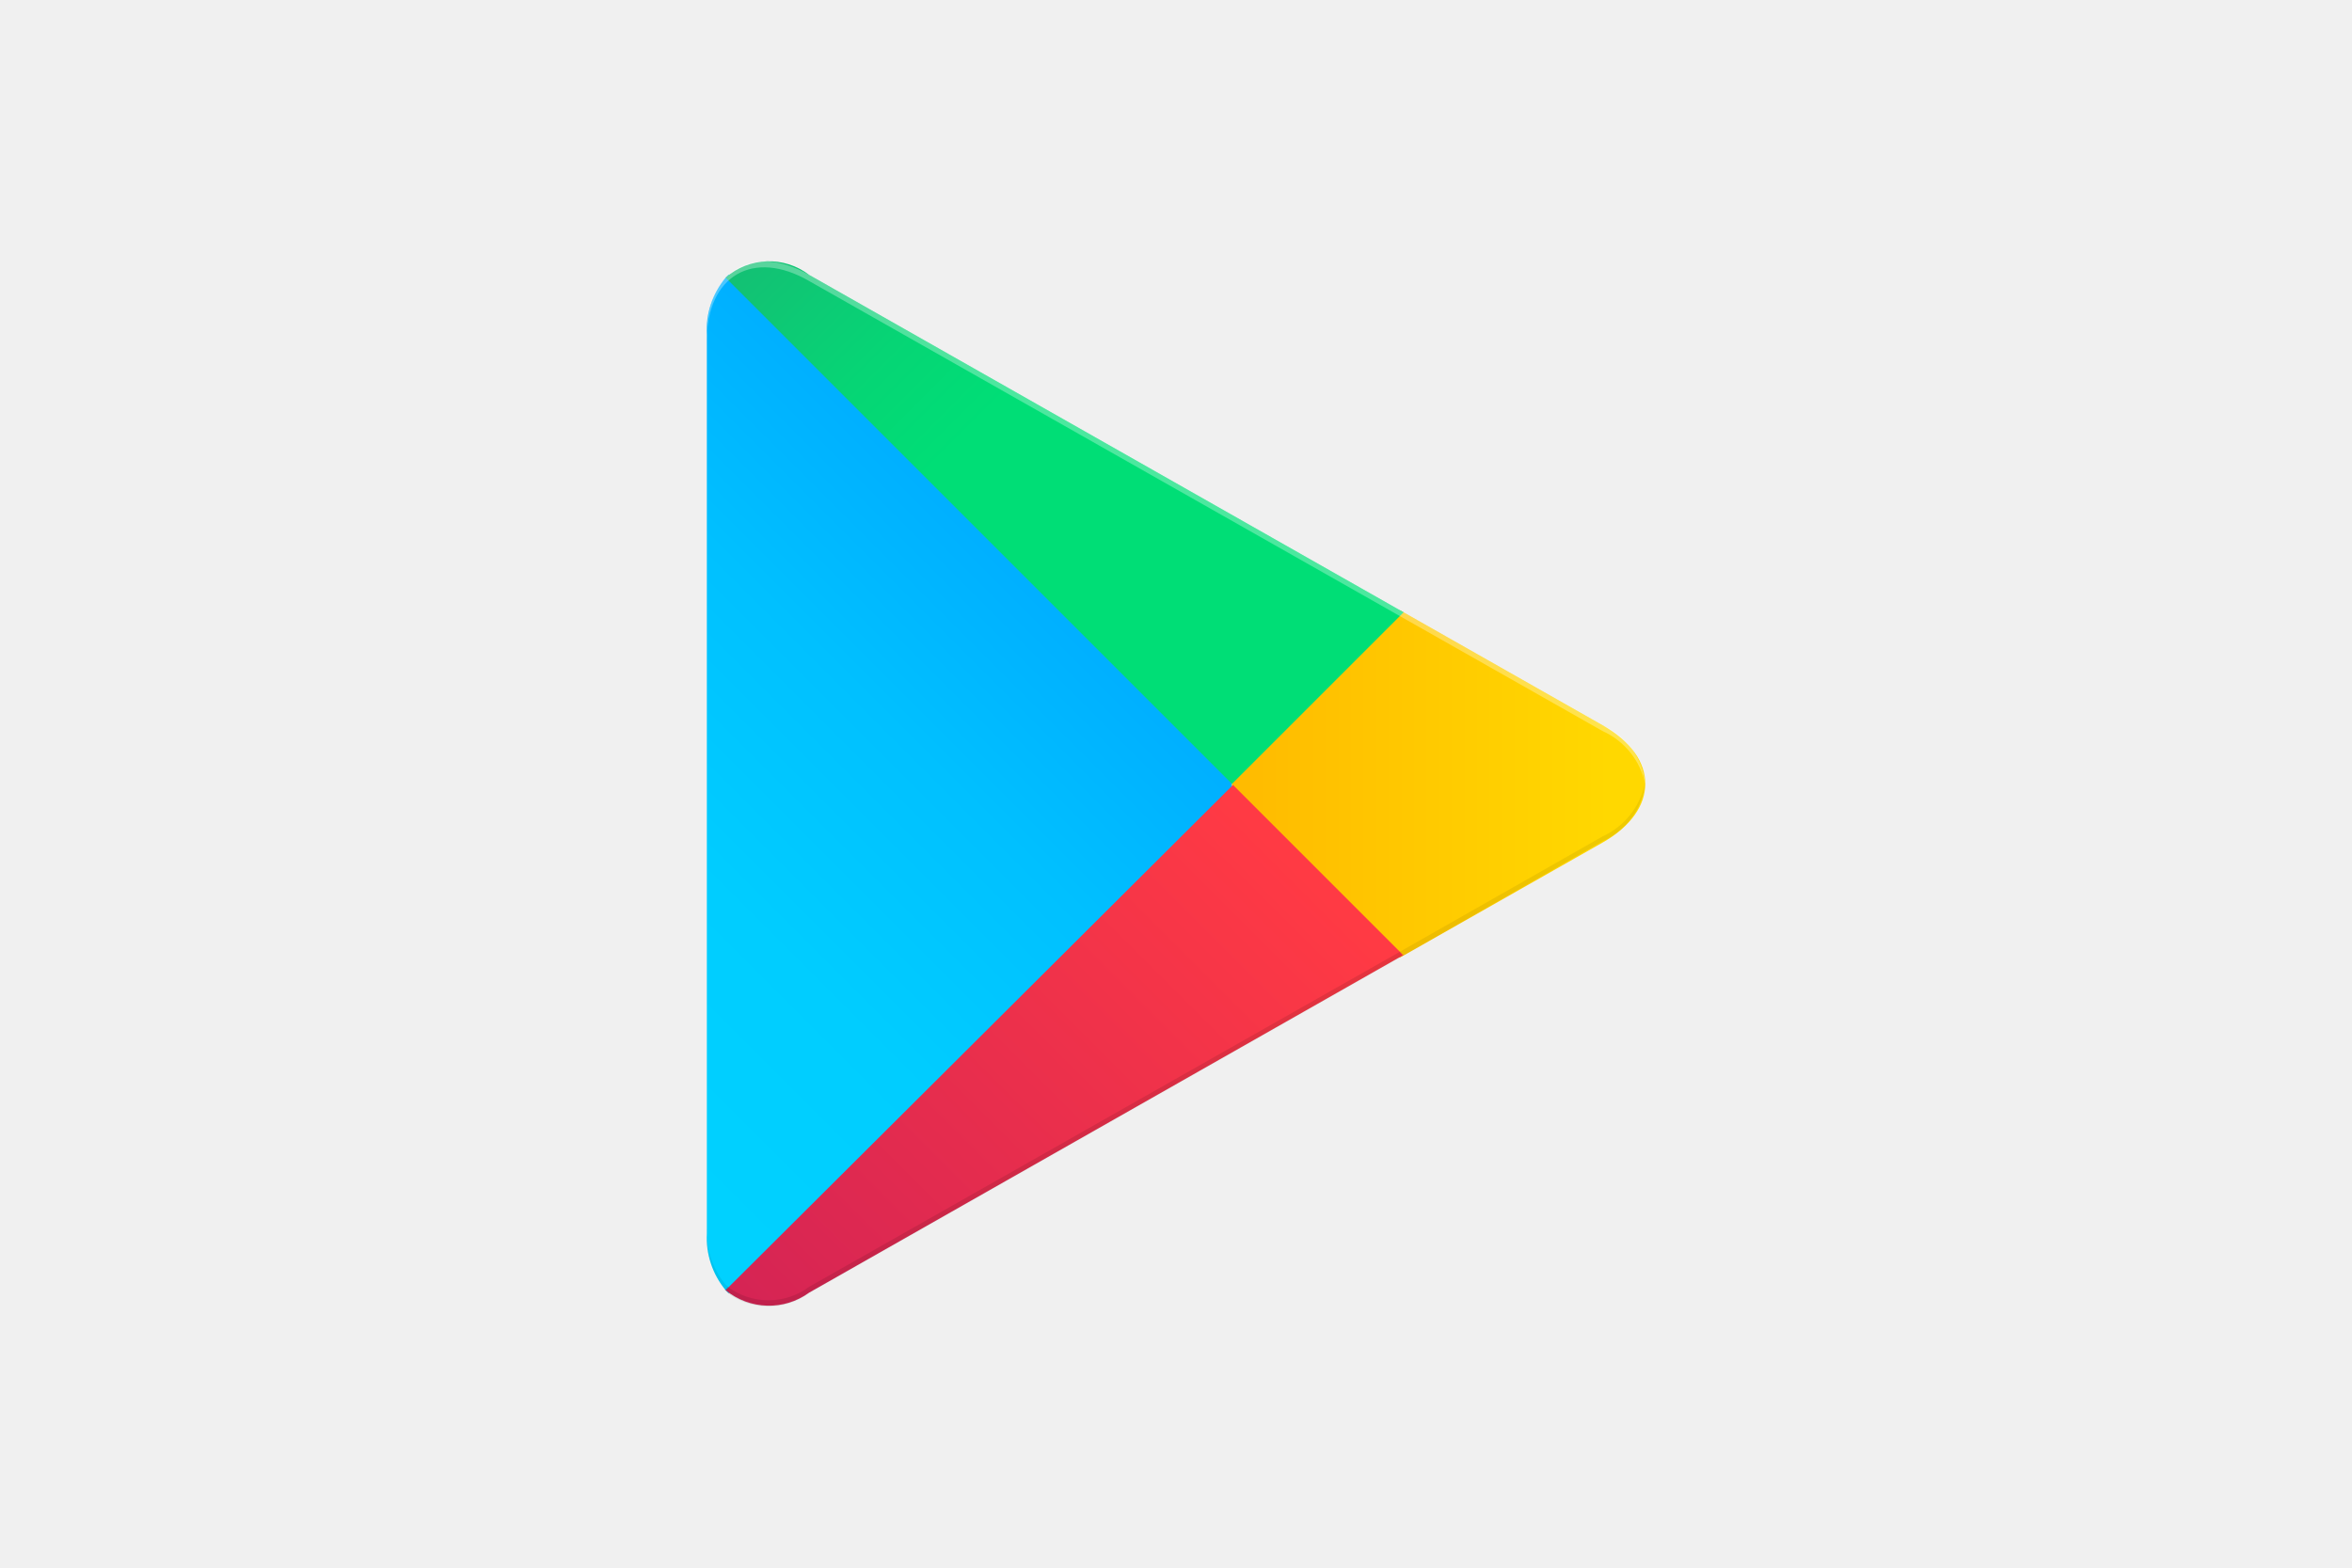
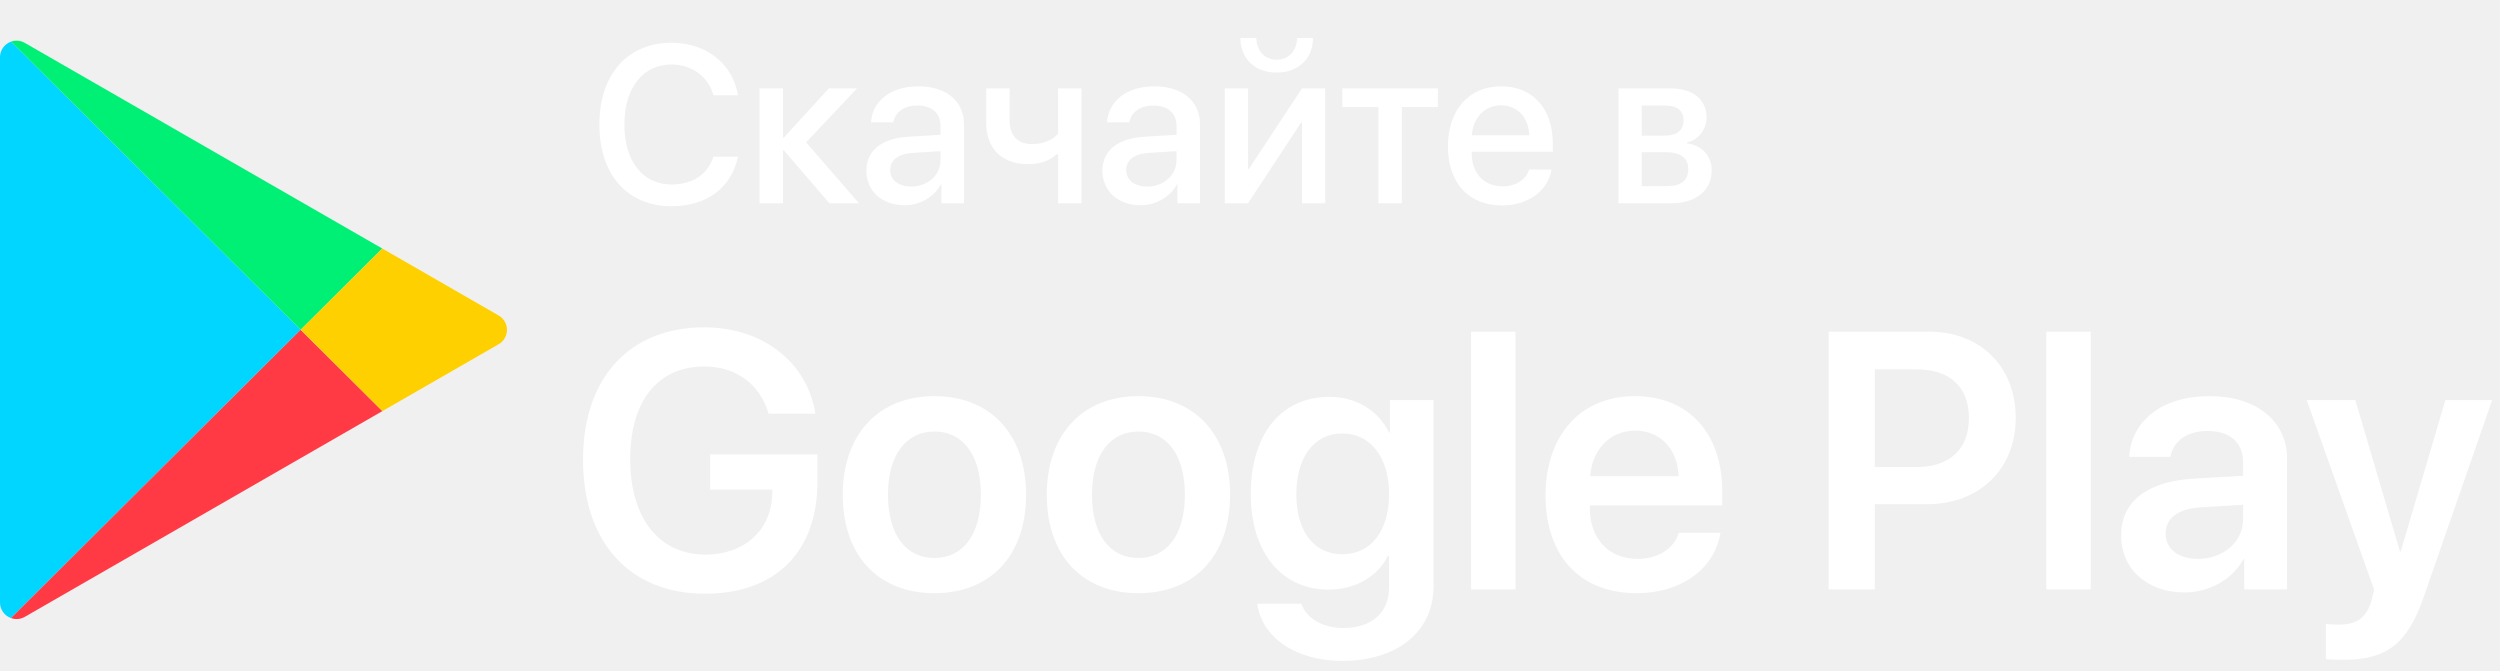
- <svg xmlns="http://www.w3.org/2000/svg" id="svg60" width="1200" height="800" version="1.1" viewBox="-4.126 -7.659 35.759 45.954">
-   <defs id="defs38">
-     <linearGradient id="linear-gradient" x1="14.09" x2="-5.9" y1="1.87" y2="21.86" gradientUnits="userSpaceOnUse">
-       <stop id="stop4" offset="0" stop-color="#008eff" />
-       <stop id="stop6" offset=".01" stop-color="#008fff" />
-       <stop id="stop8" offset=".26" stop-color="#00acff" />
-       <stop id="stop10" offset=".51" stop-color="#00c0ff" />
-       <stop id="stop12" offset=".76" stop-color="#00cdff" />
-       <stop id="stop14" offset="1" stop-color="#00d1ff" />
-     </linearGradient>
-     <linearGradient id="linear-gradient-2" x1="26.45" x2="-2.37" y1="15.32" y2="15.32" gradientUnits="userSpaceOnUse">
-       <stop id="stop17" offset="0" stop-color="#ffd800" />
-       <stop id="stop19" offset="1" stop-color="#ff8a00" />
-     </linearGradient>
-     <linearGradient id="linear-gradient-3" x1="17.69" x2="-9.41" y1="18.05" y2="45.15" gradientUnits="userSpaceOnUse">
-       <stop id="stop22" offset="0" stop-color="#ff3a44" />
-       <stop id="stop24" offset="1" stop-color="#b11162" />
-     </linearGradient>
-     <linearGradient id="linear-gradient-4" x1="-3.19" x2="8.92" y1="-8.29" y2="3.81" gradientUnits="userSpaceOnUse">
-       <stop id="stop27" offset="0" stop-color="#328e71" />
-       <stop id="stop29" offset=".07" stop-color="#2d9571" />
-       <stop id="stop31" offset=".48" stop-color="#15bd74" />
-       <stop id="stop33" offset=".8" stop-color="#06d575" />
-       <stop id="stop35" offset="1" stop-color="#00de76" />
-     </linearGradient>
-     <style id="style2">.cls-7{opacity:.07}</style>
-   </defs>
-   <g id="g58" transform="translate(.004)">
-     <g id="g56">
-       <path id="path40" fill="url(#linear-gradient)" d="M.55.48A2.39 2.39 0 0 0 0 2.15v26.34a2.41 2.41 0 0 0 .55 1.67l.09.09 14.75-14.76v-.35L.64.39z" />
-       <path id="path42" fill="url(#linear-gradient-2)" d="m20.31 20.41-4.92-4.92v-.35l4.92-4.91.11.06 5.83 3.31c1.67.94 1.67 2.49 0 3.44l-5.83 3.31z" />
-       <path id="path44" fill="url(#linear-gradient-3)" d="m20.42 20.35-5-5L.55 30.16a2 2 0 0 0 2.45.07l17.39-9.88" />
-       <path id="path46" fill="url(#linear-gradient-4)" d="M20.42 10.29 3 .4A1.93 1.93 0 0 0 .55.48l14.84 14.84z" />
-       <path id="path48" d="M20.31 20.24 3 30.06a2 2 0 0 1-2.39 0l-.09.09.09.09a2 2 0 0 0 2.39 0l17.39-9.88z" opacity=".1" />
-       <path id="path50" d="M.55 30A2.43 2.43 0 0 1 0 28.32v.17a2.41 2.41 0 0 0 .55 1.67l.09-.09z" class="cls-7" />
-       <path id="path52" d="m26.25 16.86-5.94 3.38.11.11L26.25 17a2.11 2.11 0 0 0 1.25-1.72 2.21 2.21 0 0 1-1.25 1.58z" class="cls-7" />
-       <path id="path54" fill="#fff" d="m3 .58 23.25 13.19a2.2 2.2 0 0 1 1.25 1.55 2.09 2.09 0 0 0-1.25-1.72L3 .4C1.36-.54 0 .24 0 2.15v.17C0 .42 1.36-.37 3 .58z" opacity=".3" />
-     </g>
-   </g>
+ <svg xmlns="http://www.w3.org/2000/svg" width="123" height="33" viewBox="0 0 123 33" fill="none">
+   <path d="M.548 2.047A.81.81 0 000 2.815v26.828a.81.81 0 00.54.766l14.252-14.185L.548 2.047z" fill="#00D6FF" />
+   <path d="M18.807 12.227L1.22 2.11a.802.802 0 00-.672-.063l14.244 14.178 4.015-3.997z" fill="#00F076" />
+   <path d="M1.22 30.349l17.594-10.123-4.022-4.002L.541 30.408a.8.8 0 00.68-.06z" fill="#FF3A44" />
+   <path d="M18.814 20.226l5.721-3.291a.814.814 0 000-1.412l-5.727-3.296-4.015 3.997 4.021 4.002z" fill="#FFD000" />
+   <path d="M33.04 10.145c1.74 0 2.937-.902 3.27-2.438h-1.208c-.274.864-1.02 1.37-2.058 1.37-1.423 0-2.325-1.145-2.325-2.955 0-1.794.913-2.949 2.32-2.949 1.005 0 1.81.597 2.063 1.515h1.208c-.258-1.547-1.563-2.584-3.27-2.584-2.165 0-3.551 1.563-3.551 4.018 0 2.47 1.375 4.023 3.55 4.023zm6.622-3.142l2.503-2.653h-1.386l-2.213 2.417h-.043V4.35h-1.155V10h1.155V7.395h.043L40.806 10h1.455l-2.6-2.997zm5.167 2.175c-.623 0-1.032-.322-1.032-.816 0-.484.393-.79 1.085-.838l1.391-.086v.446c0 .736-.633 1.294-1.444 1.294zm-.323.919c.742 0 1.456-.398 1.784-1.026h.026V10h1.112V6.106c0-1.133-.875-1.858-2.245-1.858-1.396 0-2.267.752-2.33 1.772h1.095c.102-.505.52-.827 1.192-.827.71 0 1.133.376 1.133 1.004v.435l-1.546.092c-1.343.075-2.1.682-2.1 1.67 0 1.015.773 1.703 1.88 1.703zM53.208 10V4.35h-1.15v2.223c-.236.28-.66.516-1.289.516-.714 0-1.096-.44-1.096-1.144V4.35H48.52v1.68c0 1.236.735 2.047 2.067 2.047.623 0 1.09-.193 1.397-.483h.075V10h1.15zm3.233-.822c-.623 0-1.031-.322-1.031-.816 0-.484.392-.79 1.085-.838l1.39-.086v.446c0 .736-.633 1.294-1.444 1.294zm-.322.919c.74 0 1.455-.398 1.783-1.026h.027V10h1.111V6.106c0-1.133-.875-1.858-2.245-1.858-1.396 0-2.266.752-2.33 1.772h1.095c.102-.505.521-.827 1.192-.827.71 0 1.134.376 1.134 1.004v.435l-1.547.092c-1.343.075-2.1.682-2.1 1.67 0 1.015.773 1.703 1.88 1.703zM61.404 10l2.61-3.97h.043V10h1.144V4.35h-1.144l-2.61 3.958h-.043V4.35H60.26V10h1.144zm-.376-8.132c0 1.015.72 1.703 1.783 1.703 1.069 0 1.789-.688 1.789-1.703h-.785c-.005.607-.392 1.069-1.004 1.069-.607 0-.994-.462-.999-1.069h-.784zm9.716 2.482h-4.7v.918h1.773V10h1.155V5.268h1.772V4.35zm3.11.832c.811 0 1.359.607 1.386 1.472h-2.825c.059-.854.628-1.472 1.439-1.472zm1.38 3.158c-.155.494-.644.827-1.305.827-.929 0-1.52-.65-1.52-1.632v-.07h3.99v-.398c0-1.713-.977-2.82-2.545-2.82-1.595 0-2.616 1.182-2.616 2.955 0 1.783 1.005 2.905 2.664 2.905 1.295 0 2.272-.735 2.433-1.767h-1.1zm6.725-3.147c.564 0 .87.263.87.73 0 .5-.328.752-.983.752h-1.074V5.193h1.187zm-.038 2.293c.763 0 1.14.28 1.14.838 0 .543-.355.833-1.01.833h-1.279v-1.67h1.15zM79.628 10h2.6c1.224 0 1.987-.634 1.987-1.627 0-.71-.484-1.225-1.214-1.322v-.043c.542-.102.961-.633.961-1.219 0-.892-.666-1.44-1.767-1.44h-2.567V10zM40.217 23.709v-1.354h-5.274v1.732h3.059l-.009.21c-.035 1.776-1.362 2.99-3.278 2.99-2.285 0-3.71-1.785-3.71-4.703 0-2.857 1.363-4.553 3.648-4.553 1.556 0 2.734.862 3.164 2.32h2.303c-.413-2.54-2.593-4.245-5.475-4.245-3.666 0-5.96 2.479-5.96 6.504 0 4.087 2.303 6.6 6.003 6.6 3.472 0 5.529-2.065 5.529-5.501zm5.757 5.476c2.733 0 4.508-1.82 4.508-4.843 0-3.015-1.792-4.852-4.508-4.852s-4.51 1.846-4.51 4.852c0 3.023 1.776 4.843 4.51 4.843zm0-1.732c-1.389 0-2.285-1.125-2.285-3.111 0-1.978.905-3.111 2.285-3.111 1.388 0 2.285 1.133 2.285 3.11 0 1.987-.897 3.112-2.285 3.112zm10.037 1.732c2.733 0 4.508-1.82 4.508-4.843 0-3.015-1.792-4.852-4.508-4.852s-4.509 1.846-4.509 4.852c0 3.023 1.775 4.843 4.509 4.843zm0-1.732c-1.389 0-2.285-1.125-2.285-3.111 0-1.978.905-3.111 2.285-3.111 1.388 0 2.285 1.133 2.285 3.11 0 1.987-.897 3.112-2.285 3.112zm10.028-.184c-1.38 0-2.259-1.108-2.259-2.954 0-1.828.88-2.988 2.26-2.988 1.396 0 2.302 1.178 2.302 2.988 0 1.82-.906 2.954-2.303 2.954zm-.009 5.247c2.716 0 4.5-1.442 4.5-3.665v-9.167h-2.144v1.6h-.035c-.537-1.073-1.609-1.759-2.936-1.759-2.382 0-3.876 1.837-3.876 4.782 0 2.9 1.53 4.702 3.832 4.702 1.336 0 2.435-.668 2.918-1.67h.053v1.573c0 1.187-.818 1.986-2.241 1.986-1.037 0-1.837-.483-2.075-1.195h-2.17c.22 1.635 1.871 2.813 4.174 2.813zM72.376 29h2.188V16.317h-2.188V29zm8.068-7.814c1.257 0 2.1.923 2.145 2.242h-4.35c.087-1.301.975-2.242 2.205-2.242zm2.154 5.028c-.238.773-1.011 1.283-2.03 1.283-1.433 0-2.347-1.002-2.347-2.496v-.132h6.512v-.712c0-2.83-1.652-4.667-4.297-4.667-2.69 0-4.395 1.943-4.395 4.887 0 2.97 1.688 4.808 4.482 4.808 2.207 0 3.841-1.213 4.123-2.971h-2.048zm7.374-9.897V29h2.267v-4.192h2.567c2.566 0 4.368-1.714 4.368-4.245 0-2.532-1.75-4.246-4.272-4.246h-4.93zm2.267 1.855h2.066c1.626 0 2.566.87 2.566 2.39 0 1.539-.95 2.418-2.575 2.418h-2.057v-4.808zM100.677 29h2.188V16.317h-2.188V29zm7.453-1.503c-.949 0-1.582-.483-1.582-1.248 0-.738.606-1.213 1.661-1.283l2.153-.132v.712c0 1.125-.993 1.951-2.232 1.951zm-.659 1.652c1.195 0 2.364-.624 2.9-1.634h.044V29h2.109v-6.416c0-1.872-1.503-3.094-3.814-3.094-2.373 0-3.858 1.248-3.955 2.989h2.03c.141-.774.8-1.275 1.837-1.275 1.081 0 1.74.563 1.74 1.538v.668l-2.461.14c-2.267.141-3.542 1.135-3.542 2.787 0 1.679 1.31 2.812 3.112 2.812zm7.822 3.314c2.127 0 3.155-.782 3.955-3.094l3.366-9.685h-2.302l-2.198 7.453h-.035l-2.197-7.453h-2.391l3.314 9.325c.008.026-.123.492-.123.518-.246.862-.712 1.204-1.618 1.204-.131 0-.518-.008-.632-.035v1.732c.114.026.738.035.861.035z" fill="#fff" />
</svg>
